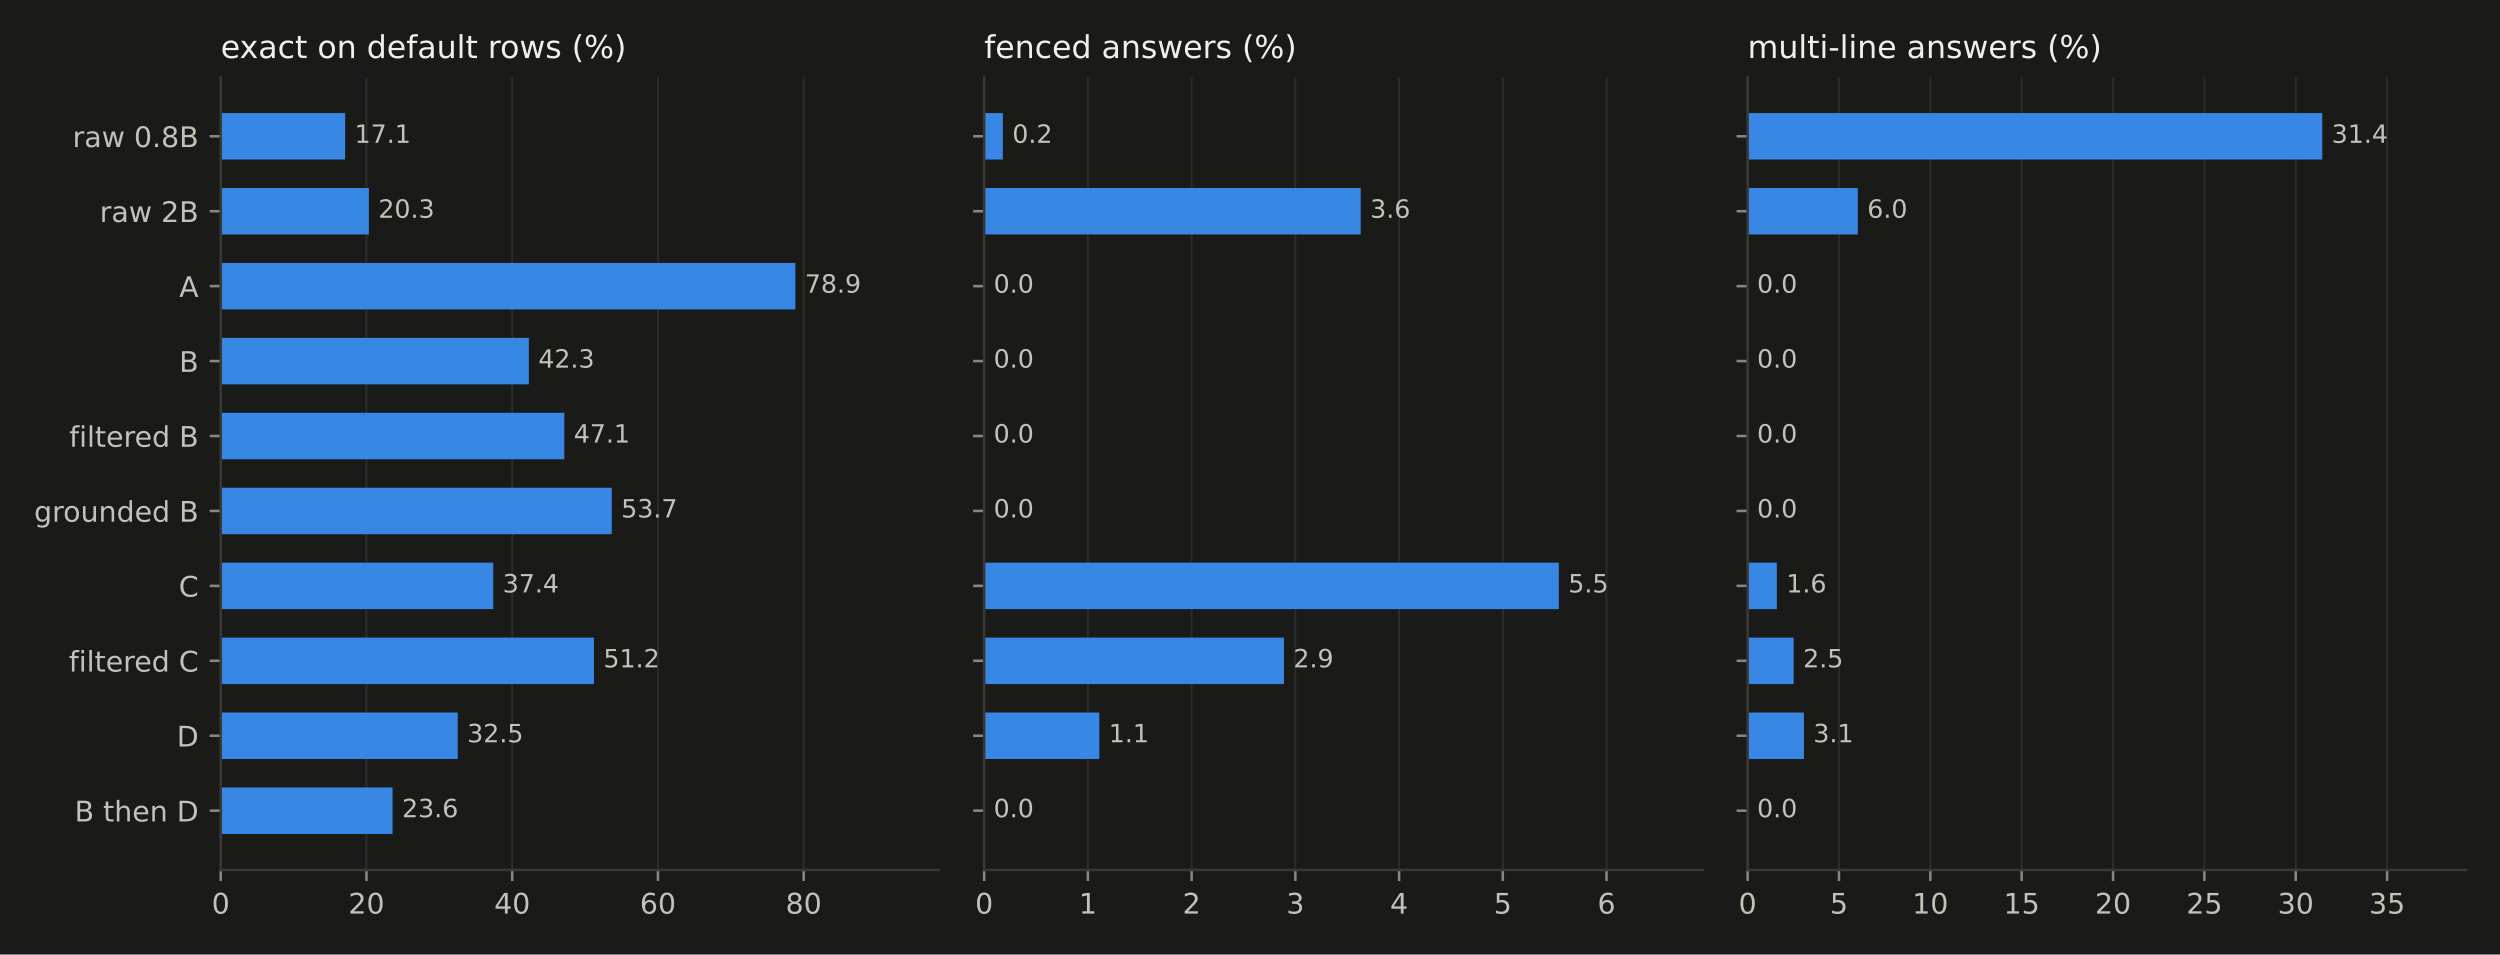
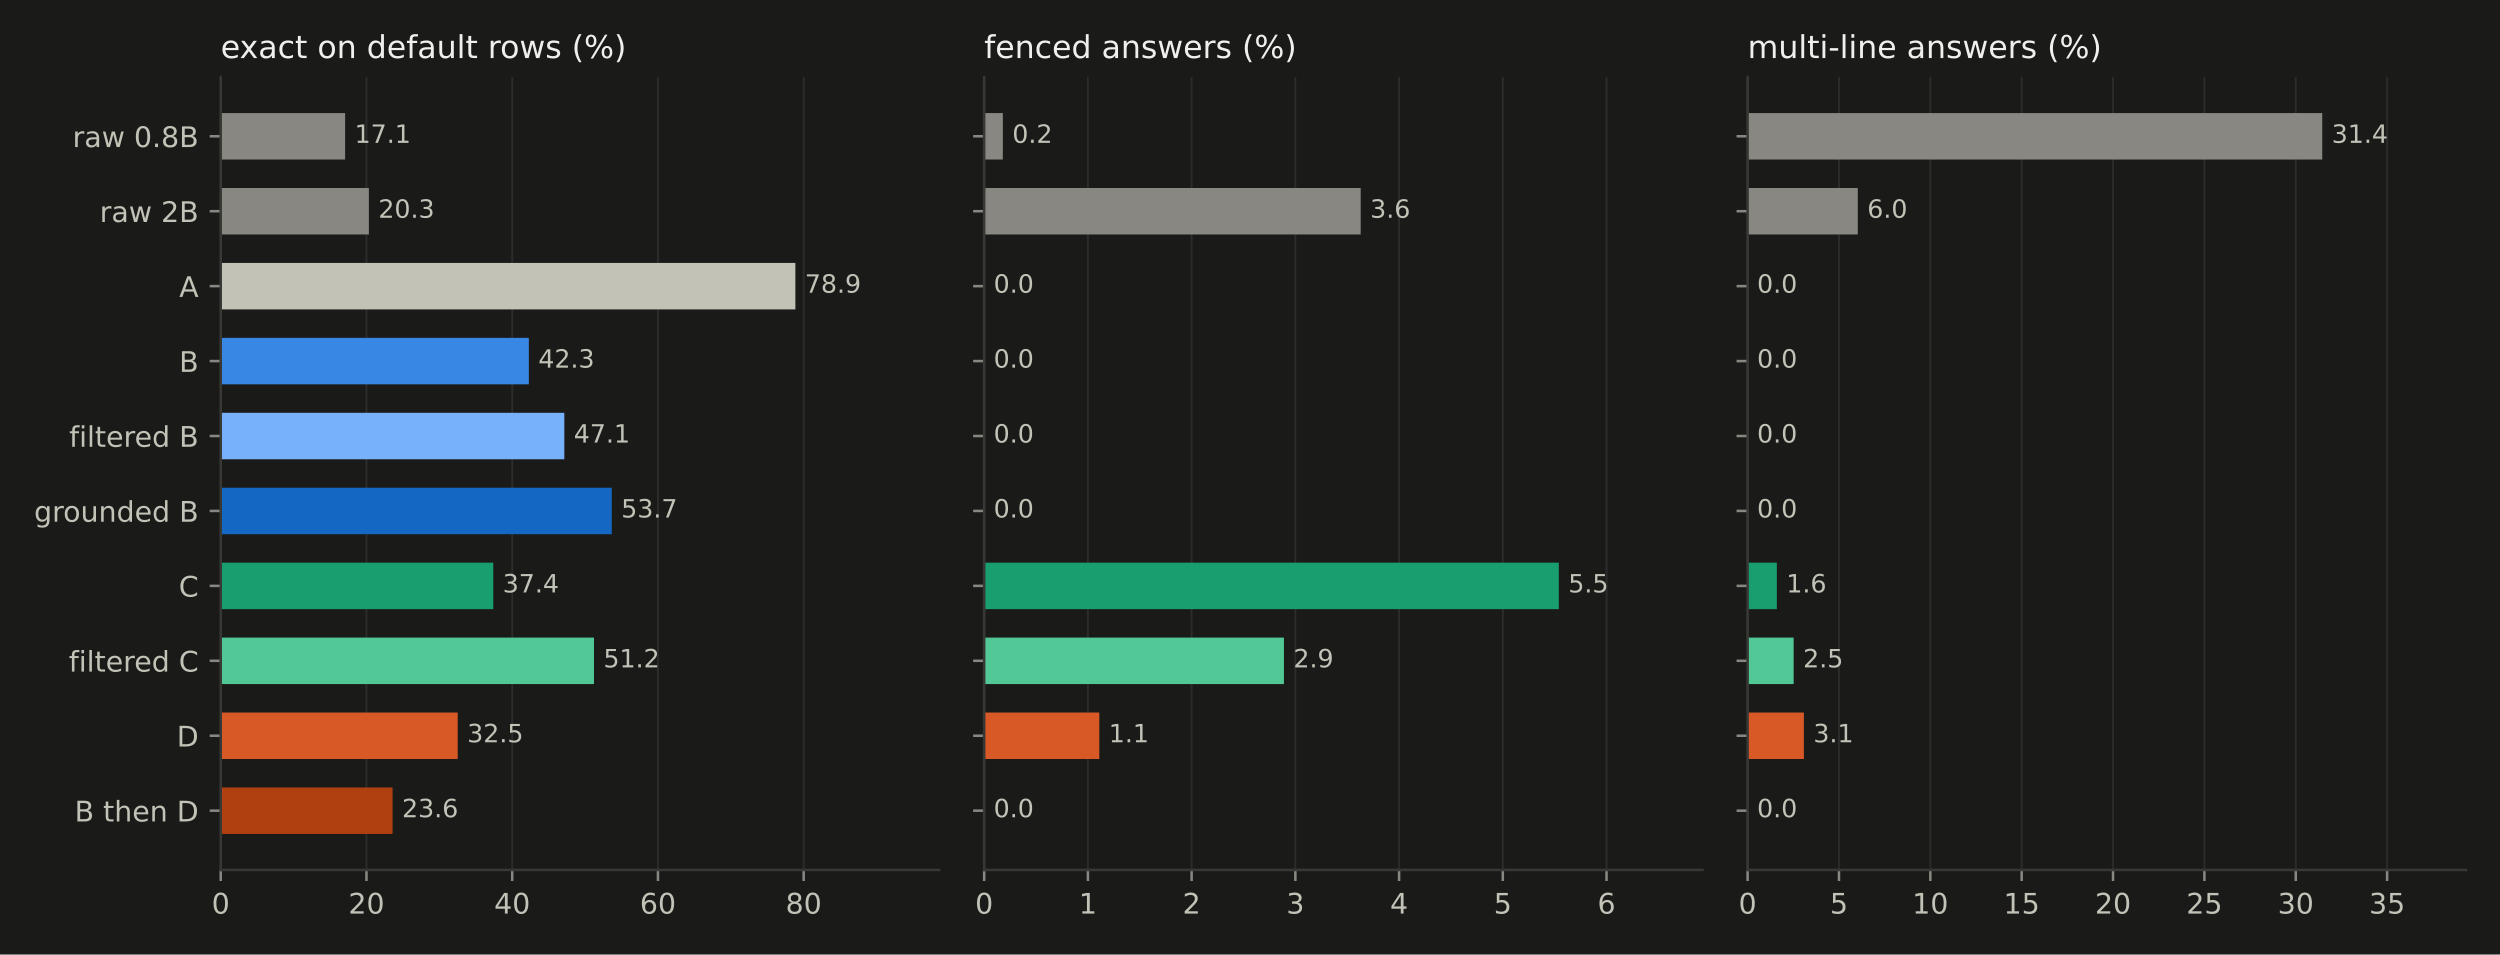
<svg xmlns="http://www.w3.org/2000/svg" xmlns:xlink="http://www.w3.org/1999/xlink" width="792pt" height="302.4pt" viewBox="0 0 792 302.4" version="1.1">
  <defs>
    <style type="text/css">*{stroke-linejoin: round; stroke-linecap: butt}</style>
  </defs>
  <g id="figure_1">
    <g id="patch_1">
      <path d="M 0 302.4 L 792 302.4 L 792 0 L 0 0 z " style="fill: #1a1a19" />
    </g>
    <g id="axes_1">
      <g id="patch_2">
        <path d="M 69.93 275.6 L 297.486 275.6 L 297.486 24.398 L 69.93 24.398 z " style="fill: #1a1a19" />
      </g>
      <g id="matplotlib.axis_1">
        <g id="xtick_1">
          <g id="line2d_1">
            <path d="M 69.93 275.6 L 69.93 24.398 " clip-path="url(#p79f45c9419)" style="fill: none; stroke: #2c2c2a; stroke-width: 0.6; stroke-linecap: square" />
          </g>
          <g id="line2d_2">
            <defs>
              <path id="mb6f0e437f2" d="M 0 0 L 0 3.5 " style="stroke: #898781; stroke-width: 0.8" />
            </defs>
            <g>
              <use xlink:href="#mb6f0e437f2" x="69.93" y="275.6" style="fill: #898781; stroke: #898781; stroke-width: 0.8" />
            </g>
          </g>
          <g id="text_1">
            <text style="font-size: 9px; font-family: 'DejaVu Sans', 'Bitstream Vera Sans', 'Computer Modern Sans Serif', 'Lucida Grande', 'Verdana', 'Geneva', 'Lucid', 'Arial', 'Helvetica', 'Avant Garde', sans-serif; text-anchor: middle; fill: #c3c2b7" x="69.93" y="289.438" transform="rotate(-0 69.92969 289.4379)">0</text>
          </g>
        </g>
        <g id="xtick_2">
          <g id="line2d_3">
            <path d="M 116.099 275.6 L 116.099 24.398 " clip-path="url(#p79f45c9419)" style="fill: none; stroke: #2c2c2a; stroke-width: 0.6; stroke-linecap: square" />
          </g>
          <g id="line2d_4">
            <g>
              <use xlink:href="#mb6f0e437f2" x="116.099" y="275.6" style="fill: #898781; stroke: #898781; stroke-width: 0.8" />
            </g>
          </g>
          <g id="text_2">
            <text style="font-size: 9px; font-family: 'DejaVu Sans', 'Bitstream Vera Sans', 'Computer Modern Sans Serif', 'Lucida Grande', 'Verdana', 'Geneva', 'Lucid', 'Arial', 'Helvetica', 'Avant Garde', sans-serif; text-anchor: middle; fill: #c3c2b7" x="116.099" y="289.438" transform="rotate(-0 116.099 289.4379)">20</text>
          </g>
        </g>
        <g id="xtick_3">
          <g id="line2d_5">
            <path d="M 162.268 275.6 L 162.268 24.398 " clip-path="url(#p79f45c9419)" style="fill: none; stroke: #2c2c2a; stroke-width: 0.6; stroke-linecap: square" />
          </g>
          <g id="line2d_6">
            <g>
              <use xlink:href="#mb6f0e437f2" x="162.268" y="275.6" style="fill: #898781; stroke: #898781; stroke-width: 0.8" />
            </g>
          </g>
          <g id="text_3">
            <text style="font-size: 9px; font-family: 'DejaVu Sans', 'Bitstream Vera Sans', 'Computer Modern Sans Serif', 'Lucida Grande', 'Verdana', 'Geneva', 'Lucid', 'Arial', 'Helvetica', 'Avant Garde', sans-serif; text-anchor: middle; fill: #c3c2b7" x="162.268" y="289.438" transform="rotate(-0 162.2682 289.4379)">40</text>
          </g>
        </g>
        <g id="xtick_4">
          <g id="line2d_7">
            <path d="M 208.437 275.6 L 208.437 24.398 " clip-path="url(#p79f45c9419)" style="fill: none; stroke: #2c2c2a; stroke-width: 0.6; stroke-linecap: square" />
          </g>
          <g id="line2d_8">
            <g>
              <use xlink:href="#mb6f0e437f2" x="208.437" y="275.6" style="fill: #898781; stroke: #898781; stroke-width: 0.8" />
            </g>
          </g>
          <g id="text_4">
            <text style="font-size: 9px; font-family: 'DejaVu Sans', 'Bitstream Vera Sans', 'Computer Modern Sans Serif', 'Lucida Grande', 'Verdana', 'Geneva', 'Lucid', 'Arial', 'Helvetica', 'Avant Garde', sans-serif; text-anchor: middle; fill: #c3c2b7" x="208.437" y="289.438" transform="rotate(-0 208.4375 289.4379)">60</text>
          </g>
        </g>
        <g id="xtick_5">
          <g id="line2d_9">
            <path d="M 254.607 275.6 L 254.607 24.398 " clip-path="url(#p79f45c9419)" style="fill: none; stroke: #2c2c2a; stroke-width: 0.6; stroke-linecap: square" />
          </g>
          <g id="line2d_10">
            <g>
              <use xlink:href="#mb6f0e437f2" x="254.607" y="275.6" style="fill: #898781; stroke: #898781; stroke-width: 0.8" />
            </g>
          </g>
          <g id="text_5">
            <text style="font-size: 9px; font-family: 'DejaVu Sans', 'Bitstream Vera Sans', 'Computer Modern Sans Serif', 'Lucida Grande', 'Verdana', 'Geneva', 'Lucid', 'Arial', 'Helvetica', 'Avant Garde', sans-serif; text-anchor: middle; fill: #c3c2b7" x="254.607" y="289.438" transform="rotate(-0 254.6068 289.4379)">80</text>
          </g>
        </g>
      </g>
      <g id="matplotlib.axis_2">
        <g id="ytick_1">
          <g id="line2d_11">
            <defs>
              <path id="m98bd4d038a" d="M 0 0 L -3.5 0 " style="stroke: #898781; stroke-width: 0.8" />
            </defs>
            <g>
              <use xlink:href="#m98bd4d038a" x="69.93" y="43.176" style="fill: #898781; stroke: #898781; stroke-width: 0.8" />
            </g>
          </g>
          <g id="text_6">
            <text style="font-size: 9px; font-family: 'DejaVu Sans', 'Bitstream Vera Sans', 'Computer Modern Sans Serif', 'Lucida Grande', 'Verdana', 'Geneva', 'Lucid', 'Arial', 'Helvetica', 'Avant Garde', sans-serif; text-anchor: end; fill: #c3c2b7" x="62.93" y="46.595" transform="rotate(-0 62.92969 46.59459)">raw 0.8B</text>
          </g>
        </g>
        <g id="ytick_2">
          <g id="line2d_12">
            <g>
              <use xlink:href="#m98bd4d038a" x="69.93" y="66.914" style="fill: #898781; stroke: #898781; stroke-width: 0.8" />
            </g>
          </g>
          <g id="text_7">
            <text style="font-size: 9px; font-family: 'DejaVu Sans', 'Bitstream Vera Sans', 'Computer Modern Sans Serif', 'Lucida Grande', 'Verdana', 'Geneva', 'Lucid', 'Arial', 'Helvetica', 'Avant Garde', sans-serif; text-anchor: end; fill: #c3c2b7" x="62.93" y="70.333" transform="rotate(-0 62.92969 70.33316)">raw 2B</text>
          </g>
        </g>
        <g id="ytick_3">
          <g id="line2d_13">
            <g>
              <use xlink:href="#m98bd4d038a" x="69.93" y="90.653" style="fill: #898781; stroke: #898781; stroke-width: 0.8" />
            </g>
          </g>
          <g id="text_8">
            <text style="font-size: 9px; font-family: 'DejaVu Sans', 'Bitstream Vera Sans', 'Computer Modern Sans Serif', 'Lucida Grande', 'Verdana', 'Geneva', 'Lucid', 'Arial', 'Helvetica', 'Avant Garde', sans-serif; text-anchor: end; fill: #c3c2b7" x="62.93" y="94.072" transform="rotate(-0 62.92969 94.07174)">A</text>
          </g>
        </g>
        <g id="ytick_4">
          <g id="line2d_14">
            <g>
              <use xlink:href="#m98bd4d038a" x="69.93" y="114.391" style="fill: #898781; stroke: #898781; stroke-width: 0.8" />
            </g>
          </g>
          <g id="text_9">
            <text style="font-size: 9px; font-family: 'DejaVu Sans', 'Bitstream Vera Sans', 'Computer Modern Sans Serif', 'Lucida Grande', 'Verdana', 'Geneva', 'Lucid', 'Arial', 'Helvetica', 'Avant Garde', sans-serif; text-anchor: end; fill: #c3c2b7" x="62.93" y="117.81" transform="rotate(-0 62.92969 117.8103)">B</text>
          </g>
        </g>
        <g id="ytick_5">
          <g id="line2d_15">
            <g>
              <use xlink:href="#m98bd4d038a" x="69.93" y="138.13" style="fill: #898781; stroke: #898781; stroke-width: 0.8" />
            </g>
          </g>
          <g id="text_10">
            <text style="font-size: 9px; font-family: 'DejaVu Sans', 'Bitstream Vera Sans', 'Computer Modern Sans Serif', 'Lucida Grande', 'Verdana', 'Geneva', 'Lucid', 'Arial', 'Helvetica', 'Avant Garde', sans-serif; text-anchor: end; fill: #c3c2b7" x="62.93" y="141.549" transform="rotate(-0 62.92969 141.5492)">filtered B</text>
          </g>
        </g>
        <g id="ytick_6">
          <g id="line2d_16">
            <g>
              <use xlink:href="#m98bd4d038a" x="69.93" y="161.869" style="fill: #898781; stroke: #898781; stroke-width: 0.8" />
            </g>
          </g>
          <g id="text_11">
            <text style="font-size: 9px; font-family: 'DejaVu Sans', 'Bitstream Vera Sans', 'Computer Modern Sans Serif', 'Lucida Grande', 'Verdana', 'Geneva', 'Lucid', 'Arial', 'Helvetica', 'Avant Garde', sans-serif; text-anchor: end; fill: #c3c2b7" x="62.93" y="165.288" transform="rotate(-0 62.92969 165.2878)">grounded B</text>
          </g>
        </g>
        <g id="ytick_7">
          <g id="line2d_17">
            <g>
              <use xlink:href="#m98bd4d038a" x="69.93" y="185.607" style="fill: #898781; stroke: #898781; stroke-width: 0.8" />
            </g>
          </g>
          <g id="text_12">
            <text style="font-size: 9px; font-family: 'DejaVu Sans', 'Bitstream Vera Sans', 'Computer Modern Sans Serif', 'Lucida Grande', 'Verdana', 'Geneva', 'Lucid', 'Arial', 'Helvetica', 'Avant Garde', sans-serif; text-anchor: end; fill: #c3c2b7" x="62.93" y="189.026" transform="rotate(-0 62.92969 189.026)">C</text>
          </g>
        </g>
        <g id="ytick_8">
          <g id="line2d_18">
            <g>
              <use xlink:href="#m98bd4d038a" x="69.93" y="209.346" style="fill: #898781; stroke: #898781; stroke-width: 0.8" />
            </g>
          </g>
          <g id="text_13">
            <text style="font-size: 9px; font-family: 'DejaVu Sans', 'Bitstream Vera Sans', 'Computer Modern Sans Serif', 'Lucida Grande', 'Verdana', 'Geneva', 'Lucid', 'Arial', 'Helvetica', 'Avant Garde', sans-serif; text-anchor: end; fill: #c3c2b7" x="62.93" y="212.765" transform="rotate(-0 62.92969 212.7649)">filtered C</text>
          </g>
        </g>
        <g id="ytick_9">
          <g id="line2d_19">
            <g>
              <use xlink:href="#m98bd4d038a" x="69.93" y="233.084" style="fill: #898781; stroke: #898781; stroke-width: 0.8" />
            </g>
          </g>
          <g id="text_14">
            <text style="font-size: 9px; font-family: 'DejaVu Sans', 'Bitstream Vera Sans', 'Computer Modern Sans Serif', 'Lucida Grande', 'Verdana', 'Geneva', 'Lucid', 'Arial', 'Helvetica', 'Avant Garde', sans-serif; text-anchor: end; fill: #c3c2b7" x="62.93" y="236.503" transform="rotate(-0 62.92969 236.5032)">D</text>
          </g>
        </g>
        <g id="ytick_10">
          <g id="line2d_20">
            <g>
              <use xlink:href="#m98bd4d038a" x="69.93" y="256.823" style="fill: #898781; stroke: #898781; stroke-width: 0.8" />
            </g>
          </g>
          <g id="text_15">
            <text style="font-size: 9px; font-family: 'DejaVu Sans', 'Bitstream Vera Sans', 'Computer Modern Sans Serif', 'Lucida Grande', 'Verdana', 'Geneva', 'Lucid', 'Arial', 'Helvetica', 'Avant Garde', sans-serif; text-anchor: end; fill: #c3c2b7" x="62.93" y="260.242" transform="rotate(-0 62.92969 260.2421)">B then D</text>
          </g>
        </g>
      </g>
      <g id="patch_3">
-         <path d="M 69.93 35.817 L 109.335 35.817 L 109.335 50.535 L 69.93 50.535 z " clip-path="url(#p79f45c9419)" style="fill: #3987e5" />
+         <path d="M 69.93 35.817 L 109.335 35.817 L 109.335 50.535 L 69.93 50.535 z " clip-path="url(#p79f45c9419)" style="fill: #898781" />
      </g>
      <g id="patch_4">
-         <path d="M 69.93 59.555 L 116.861 59.555 L 116.861 74.273 L 69.93 74.273 z " clip-path="url(#p79f45c9419)" style="fill: #3987e5" />
+         <path d="M 69.93 59.555 L 116.861 59.555 L 116.861 74.273 L 69.93 74.273 z " clip-path="url(#p79f45c9419)" style="fill: #898781" />
      </g>
      <g id="patch_5">
-         <path d="M 69.93 83.294 L 251.975 83.294 L 251.975 98.012 L 69.93 98.012 z " clip-path="url(#p79f45c9419)" style="fill: #3987e5" />
+         <path d="M 69.93 83.294 L 251.975 83.294 L 251.975 98.012 L 69.93 98.012 z " clip-path="url(#p79f45c9419)" style="fill: #c3c2b7" />
      </g>
      <g id="patch_6">
        <path d="M 69.93 107.032 L 167.532 107.032 L 167.532 121.75 L 69.93 121.75 z " clip-path="url(#p79f45c9419)" style="fill: #3987e5" />
      </g>
      <g id="patch_7">
-         <path d="M 69.93 130.771 L 178.774 130.771 L 178.774 145.489 L 69.93 145.489 z " clip-path="url(#p79f45c9419)" style="fill: #3987e5" />
+         <path d="M 69.93 130.771 L 178.774 130.771 L 178.774 145.489 L 69.93 145.489 z " clip-path="url(#p79f45c9419)" style="fill: #77b1fc" />
      </g>
      <g id="patch_8">
-         <path d="M 69.93 154.51 L 193.802 154.51 L 193.802 169.227 L 69.93 169.227 z " clip-path="url(#p79f45c9419)" style="fill: #3987e5" />
+         <path d="M 69.93 154.51 L 193.802 154.51 L 193.802 169.227 L 69.93 169.227 z " clip-path="url(#p79f45c9419)" style="fill: #1468c3" />
      </g>
      <g id="patch_9">
-         <path d="M 69.93 178.248 L 156.266 178.248 L 156.266 192.966 L 69.93 192.966 z " clip-path="url(#p79f45c9419)" style="fill: #3987e5" />
+         <path d="M 69.93 178.248 L 156.266 178.248 L 156.266 192.966 L 69.93 192.966 z " clip-path="url(#p79f45c9419)" style="fill: #199e70" />
      </g>
      <g id="patch_10">
-         <path d="M 69.93 201.987 L 188.169 201.987 L 188.169 216.705 L 69.93 216.705 z " clip-path="url(#p79f45c9419)" style="fill: #3987e5" />
+         <path d="M 69.93 201.987 L 188.169 201.987 L 188.169 216.705 L 69.93 216.705 z " clip-path="url(#p79f45c9419)" style="fill: #52c897" />
      </g>
      <g id="patch_11">
-         <path d="M 69.93 225.725 L 145.001 225.725 L 145.001 240.443 L 69.93 240.443 z " clip-path="url(#p79f45c9419)" style="fill: #3987e5" />
+         <path d="M 69.93 225.725 L 145.001 225.725 L 145.001 240.443 L 69.93 240.443 z " clip-path="url(#p79f45c9419)" style="fill: #d95926" />
      </g>
      <g id="patch_12">
-         <path d="M 69.93 249.464 L 124.363 249.464 L 124.363 264.182 L 69.93 264.182 z " clip-path="url(#p79f45c9419)" style="fill: #3987e5" />
+         <path d="M 69.93 249.464 L 124.363 249.464 L 124.363 264.182 L 69.93 264.182 z " clip-path="url(#p79f45c9419)" style="fill: #b0400f" />
      </g>
      <g id="patch_13">
        <path d="M 69.93 275.6 L 69.93 24.398 " style="fill: none; stroke: #383835; stroke-width: 0.8; stroke-linejoin: miter; stroke-linecap: square" />
      </g>
      <g id="patch_14">
        <path d="M 69.93 275.6 L 297.486 275.6 " style="fill: none; stroke: #383835; stroke-width: 0.8; stroke-linejoin: miter; stroke-linecap: square" />
      </g>
      <g id="text_16">
        <text style="font-size: 8px; font-family: 'DejaVu Sans', 'Bitstream Vera Sans', 'Computer Modern Sans Serif', 'Lucida Grande', 'Verdana', 'Geneva', 'Lucid', 'Arial', 'Helvetica', 'Avant Garde', sans-serif; text-anchor: start; fill: #c3c2b7" x="112.335" y="45.254" transform="rotate(-0 112.3352 45.25377)">17.1</text>
      </g>
      <g id="text_17">
        <text style="font-size: 8px; font-family: 'DejaVu Sans', 'Bitstream Vera Sans', 'Computer Modern Sans Serif', 'Lucida Grande', 'Verdana', 'Geneva', 'Lucid', 'Arial', 'Helvetica', 'Avant Garde', sans-serif; text-anchor: start; fill: #c3c2b7" x="119.861" y="68.992" transform="rotate(-0 119.8607 68.99234)">20.3</text>
      </g>
      <g id="text_18">
        <text style="font-size: 8px; font-family: 'DejaVu Sans', 'Bitstream Vera Sans', 'Computer Modern Sans Serif', 'Lucida Grande', 'Verdana', 'Geneva', 'Lucid', 'Arial', 'Helvetica', 'Avant Garde', sans-serif; text-anchor: start; fill: #c3c2b7" x="254.975" y="92.731" transform="rotate(-0 254.9751 92.73091)">78.9</text>
      </g>
      <g id="text_19">
        <text style="font-size: 8px; font-family: 'DejaVu Sans', 'Bitstream Vera Sans', 'Computer Modern Sans Serif', 'Lucida Grande', 'Verdana', 'Geneva', 'Lucid', 'Arial', 'Helvetica', 'Avant Garde', sans-serif; text-anchor: start; fill: #c3c2b7" x="170.532" y="116.469" transform="rotate(-0 170.5315 116.4695)">42.3</text>
      </g>
      <g id="text_20">
        <text style="font-size: 8px; font-family: 'DejaVu Sans', 'Bitstream Vera Sans', 'Computer Modern Sans Serif', 'Lucida Grande', 'Verdana', 'Geneva', 'Lucid', 'Arial', 'Helvetica', 'Avant Garde', sans-serif; text-anchor: start; fill: #c3c2b7" x="181.774" y="140.208" transform="rotate(-0 181.7737 140.2081)">47.1</text>
      </g>
      <g id="text_21">
        <text style="font-size: 8px; font-family: 'DejaVu Sans', 'Bitstream Vera Sans', 'Computer Modern Sans Serif', 'Lucida Grande', 'Verdana', 'Geneva', 'Lucid', 'Arial', 'Helvetica', 'Avant Garde', sans-serif; text-anchor: start; fill: #c3c2b7" x="196.802" y="163.947" transform="rotate(-0 196.8018 163.9466)">53.7</text>
      </g>
      <g id="text_22">
        <text style="font-size: 8px; font-family: 'DejaVu Sans', 'Bitstream Vera Sans', 'Computer Modern Sans Serif', 'Lucida Grande', 'Verdana', 'Geneva', 'Lucid', 'Arial', 'Helvetica', 'Avant Garde', sans-serif; text-anchor: start; fill: #c3c2b7" x="159.266" y="187.685" transform="rotate(-0 159.2662 187.6852)">37.4</text>
      </g>
      <g id="text_23">
        <text style="font-size: 8px; font-family: 'DejaVu Sans', 'Bitstream Vera Sans', 'Computer Modern Sans Serif', 'Lucida Grande', 'Verdana', 'Geneva', 'Lucid', 'Arial', 'Helvetica', 'Avant Garde', sans-serif; text-anchor: start; fill: #c3c2b7" x="191.169" y="211.424" transform="rotate(-0 191.1692 211.4238)">51.2</text>
      </g>
      <g id="text_24">
        <text style="font-size: 8px; font-family: 'DejaVu Sans', 'Bitstream Vera Sans', 'Computer Modern Sans Serif', 'Lucida Grande', 'Verdana', 'Geneva', 'Lucid', 'Arial', 'Helvetica', 'Avant Garde', sans-serif; text-anchor: start; fill: #c3c2b7" x="148.001" y="235.162" transform="rotate(-0 148.0009 235.1623)">32.5</text>
      </g>
      <g id="text_25">
        <text style="font-size: 8px; font-family: 'DejaVu Sans', 'Bitstream Vera Sans', 'Computer Modern Sans Serif', 'Lucida Grande', 'Verdana', 'Geneva', 'Lucid', 'Arial', 'Helvetica', 'Avant Garde', sans-serif; text-anchor: start; fill: #c3c2b7" x="127.363" y="258.901" transform="rotate(-0 127.3633 258.9009)">23.6</text>
      </g>
      <g id="text_26">
        <text style="font-size: 10px; font-family: 'DejaVu Sans', 'Bitstream Vera Sans', 'Computer Modern Sans Serif', 'Lucida Grande', 'Verdana', 'Geneva', 'Lucid', 'Arial', 'Helvetica', 'Avant Garde', sans-serif; text-anchor: start; fill: #f0efec" x="69.93" y="18.398" transform="rotate(-0 69.92969 18.39844)">exact on default rows (%)</text>
      </g>
    </g>
    <g id="axes_2">
      <g id="patch_15">
        <path d="M 311.786 275.6 L 539.343 275.6 L 539.343 24.398 L 311.786 24.398 z " style="fill: #1a1a19" />
      </g>
      <g id="matplotlib.axis_3">
        <g id="xtick_6">
          <g id="line2d_21">
            <path d="M 311.786 275.6 L 311.786 24.398 " clip-path="url(#p18b43cdfb5)" style="fill: none; stroke: #2c2c2a; stroke-width: 0.6; stroke-linecap: square" />
          </g>
          <g id="line2d_22">
            <g>
              <use xlink:href="#mb6f0e437f2" x="311.786" y="275.6" style="fill: #898781; stroke: #898781; stroke-width: 0.8" />
            </g>
          </g>
          <g id="text_27">
            <text style="font-size: 9px; font-family: 'DejaVu Sans', 'Bitstream Vera Sans', 'Computer Modern Sans Serif', 'Lucida Grande', 'Verdana', 'Geneva', 'Lucid', 'Arial', 'Helvetica', 'Avant Garde', sans-serif; text-anchor: middle; fill: #c3c2b7" x="311.786" y="289.438" transform="rotate(-0 311.7865 289.4379)">0</text>
          </g>
        </g>
        <g id="xtick_7">
          <g id="line2d_23">
            <path d="M 344.647 275.6 L 344.647 24.398 " clip-path="url(#p18b43cdfb5)" style="fill: none; stroke: #2c2c2a; stroke-width: 0.6; stroke-linecap: square" />
          </g>
          <g id="line2d_24">
            <g>
              <use xlink:href="#mb6f0e437f2" x="344.647" y="275.6" style="fill: #898781; stroke: #898781; stroke-width: 0.8" />
            </g>
          </g>
          <g id="text_28">
            <text style="font-size: 9px; font-family: 'DejaVu Sans', 'Bitstream Vera Sans', 'Computer Modern Sans Serif', 'Lucida Grande', 'Verdana', 'Geneva', 'Lucid', 'Arial', 'Helvetica', 'Avant Garde', sans-serif; text-anchor: middle; fill: #c3c2b7" x="344.647" y="289.438" transform="rotate(-0 344.6466 289.4379)">1</text>
          </g>
        </g>
        <g id="xtick_8">
          <g id="line2d_25">
            <path d="M 377.507 275.6 L 377.507 24.398 " clip-path="url(#p18b43cdfb5)" style="fill: none; stroke: #2c2c2a; stroke-width: 0.6; stroke-linecap: square" />
          </g>
          <g id="line2d_26">
            <g>
              <use xlink:href="#mb6f0e437f2" x="377.507" y="275.6" style="fill: #898781; stroke: #898781; stroke-width: 0.8" />
            </g>
          </g>
          <g id="text_29">
            <text style="font-size: 9px; font-family: 'DejaVu Sans', 'Bitstream Vera Sans', 'Computer Modern Sans Serif', 'Lucida Grande', 'Verdana', 'Geneva', 'Lucid', 'Arial', 'Helvetica', 'Avant Garde', sans-serif; text-anchor: middle; fill: #c3c2b7" x="377.507" y="289.438" transform="rotate(-0 377.5068 289.4379)">2</text>
          </g>
        </g>
        <g id="xtick_9">
          <g id="line2d_27">
            <path d="M 410.367 275.6 L 410.367 24.398 " clip-path="url(#p18b43cdfb5)" style="fill: none; stroke: #2c2c2a; stroke-width: 0.6; stroke-linecap: square" />
          </g>
          <g id="line2d_28">
            <g>
              <use xlink:href="#mb6f0e437f2" x="410.367" y="275.6" style="fill: #898781; stroke: #898781; stroke-width: 0.8" />
            </g>
          </g>
          <g id="text_30">
            <text style="font-size: 9px; font-family: 'DejaVu Sans', 'Bitstream Vera Sans', 'Computer Modern Sans Serif', 'Lucida Grande', 'Verdana', 'Geneva', 'Lucid', 'Arial', 'Helvetica', 'Avant Garde', sans-serif; text-anchor: middle; fill: #c3c2b7" x="410.367" y="289.438" transform="rotate(-0 410.367 289.4379)">3</text>
          </g>
        </g>
        <g id="xtick_10">
          <g id="line2d_29">
            <path d="M 443.227 275.6 L 443.227 24.398 " clip-path="url(#p18b43cdfb5)" style="fill: none; stroke: #2c2c2a; stroke-width: 0.6; stroke-linecap: square" />
          </g>
          <g id="line2d_30">
            <g>
              <use xlink:href="#mb6f0e437f2" x="443.227" y="275.6" style="fill: #898781; stroke: #898781; stroke-width: 0.8" />
            </g>
          </g>
          <g id="text_31">
            <text style="font-size: 9px; font-family: 'DejaVu Sans', 'Bitstream Vera Sans', 'Computer Modern Sans Serif', 'Lucida Grande', 'Verdana', 'Geneva', 'Lucid', 'Arial', 'Helvetica', 'Avant Garde', sans-serif; text-anchor: middle; fill: #c3c2b7" x="443.227" y="289.438" transform="rotate(-0 443.2272 289.4379)">4</text>
          </g>
        </g>
        <g id="xtick_11">
          <g id="line2d_31">
            <path d="M 476.087 275.6 L 476.087 24.398 " clip-path="url(#p18b43cdfb5)" style="fill: none; stroke: #2c2c2a; stroke-width: 0.6; stroke-linecap: square" />
          </g>
          <g id="line2d_32">
            <g>
              <use xlink:href="#mb6f0e437f2" x="476.087" y="275.6" style="fill: #898781; stroke: #898781; stroke-width: 0.8" />
            </g>
          </g>
          <g id="text_32">
            <text style="font-size: 9px; font-family: 'DejaVu Sans', 'Bitstream Vera Sans', 'Computer Modern Sans Serif', 'Lucida Grande', 'Verdana', 'Geneva', 'Lucid', 'Arial', 'Helvetica', 'Avant Garde', sans-serif; text-anchor: middle; fill: #c3c2b7" x="476.087" y="289.438" transform="rotate(-0 476.0874 289.4379)">5</text>
          </g>
        </g>
        <g id="xtick_12">
          <g id="line2d_33">
            <path d="M 508.948 275.6 L 508.948 24.398 " clip-path="url(#p18b43cdfb5)" style="fill: none; stroke: #2c2c2a; stroke-width: 0.6; stroke-linecap: square" />
          </g>
          <g id="line2d_34">
            <g>
              <use xlink:href="#mb6f0e437f2" x="508.948" y="275.6" style="fill: #898781; stroke: #898781; stroke-width: 0.8" />
            </g>
          </g>
          <g id="text_33">
            <text style="font-size: 9px; font-family: 'DejaVu Sans', 'Bitstream Vera Sans', 'Computer Modern Sans Serif', 'Lucida Grande', 'Verdana', 'Geneva', 'Lucid', 'Arial', 'Helvetica', 'Avant Garde', sans-serif; text-anchor: middle; fill: #c3c2b7" x="508.948" y="289.438" transform="rotate(-0 508.9476 289.4379)">6</text>
          </g>
        </g>
      </g>
      <g id="matplotlib.axis_4">
        <g id="ytick_11">
          <g id="line2d_35">
            <g>
              <use xlink:href="#m98bd4d038a" x="311.786" y="43.176" style="fill: #898781; stroke: #898781; stroke-width: 0.8" />
            </g>
          </g>
        </g>
        <g id="ytick_12">
          <g id="line2d_36">
            <g>
              <use xlink:href="#m98bd4d038a" x="311.786" y="66.914" style="fill: #898781; stroke: #898781; stroke-width: 0.8" />
            </g>
          </g>
        </g>
        <g id="ytick_13">
          <g id="line2d_37">
            <g>
              <use xlink:href="#m98bd4d038a" x="311.786" y="90.653" style="fill: #898781; stroke: #898781; stroke-width: 0.8" />
            </g>
          </g>
        </g>
        <g id="ytick_14">
          <g id="line2d_38">
            <g>
              <use xlink:href="#m98bd4d038a" x="311.786" y="114.391" style="fill: #898781; stroke: #898781; stroke-width: 0.8" />
            </g>
          </g>
        </g>
        <g id="ytick_15">
          <g id="line2d_39">
            <g>
              <use xlink:href="#m98bd4d038a" x="311.786" y="138.13" style="fill: #898781; stroke: #898781; stroke-width: 0.8" />
            </g>
          </g>
        </g>
        <g id="ytick_16">
          <g id="line2d_40">
            <g>
              <use xlink:href="#m98bd4d038a" x="311.786" y="161.869" style="fill: #898781; stroke: #898781; stroke-width: 0.8" />
            </g>
          </g>
        </g>
        <g id="ytick_17">
          <g id="line2d_41">
            <g>
              <use xlink:href="#m98bd4d038a" x="311.786" y="185.607" style="fill: #898781; stroke: #898781; stroke-width: 0.8" />
            </g>
          </g>
        </g>
        <g id="ytick_18">
          <g id="line2d_42">
            <g>
              <use xlink:href="#m98bd4d038a" x="311.786" y="209.346" style="fill: #898781; stroke: #898781; stroke-width: 0.8" />
            </g>
          </g>
        </g>
        <g id="ytick_19">
          <g id="line2d_43">
            <g>
              <use xlink:href="#m98bd4d038a" x="311.786" y="233.084" style="fill: #898781; stroke: #898781; stroke-width: 0.8" />
            </g>
          </g>
        </g>
        <g id="ytick_20">
          <g id="line2d_44">
            <g>
              <use xlink:href="#m98bd4d038a" x="311.786" y="256.823" style="fill: #898781; stroke: #898781; stroke-width: 0.8" />
            </g>
          </g>
        </g>
      </g>
      <g id="patch_16">
-         <path d="M 311.786 35.817 L 317.701 35.817 L 317.701 50.535 L 311.786 50.535 z " clip-path="url(#p18b43cdfb5)" style="fill: #3987e5" />
+         <path d="M 311.786 35.817 L 317.701 35.817 L 317.701 50.535 L 311.786 50.535 z " clip-path="url(#p18b43cdfb5)" style="fill: #898781" />
      </g>
      <g id="patch_17">
-         <path d="M 311.786 59.555 L 431.069 59.555 L 431.069 74.273 L 311.786 74.273 z " clip-path="url(#p18b43cdfb5)" style="fill: #3987e5" />
+         <path d="M 311.786 59.555 L 431.069 59.555 L 431.069 74.273 L 311.786 74.273 z " clip-path="url(#p18b43cdfb5)" style="fill: #898781" />
      </g>
      <g id="patch_18">
-         <path d="M 311.786 83.294 L 311.786 83.294 L 311.786 98.012 L 311.786 98.012 z " clip-path="url(#p18b43cdfb5)" style="fill: #3987e5" />
+         <path d="M 311.786 83.294 L 311.786 83.294 L 311.786 98.012 L 311.786 98.012 z " clip-path="url(#p18b43cdfb5)" style="fill: #c3c2b7" />
      </g>
      <g id="patch_19">
        <path d="M 311.786 107.032 L 311.786 107.032 L 311.786 121.75 L 311.786 121.75 z " clip-path="url(#p18b43cdfb5)" style="fill: #3987e5" />
      </g>
      <g id="patch_20">
-         <path d="M 311.786 130.771 L 311.786 130.771 L 311.786 145.489 L 311.786 145.489 z " clip-path="url(#p18b43cdfb5)" style="fill: #3987e5" />
+         <path d="M 311.786 130.771 L 311.786 130.771 L 311.786 145.489 L 311.786 145.489 z " clip-path="url(#p18b43cdfb5)" style="fill: #77b1fc" />
      </g>
      <g id="patch_21">
-         <path d="M 311.786 154.51 L 311.786 154.51 L 311.786 169.227 L 311.786 169.227 z " clip-path="url(#p18b43cdfb5)" style="fill: #3987e5" />
+         <path d="M 311.786 154.51 L 311.786 154.51 L 311.786 169.227 L 311.786 169.227 z " clip-path="url(#p18b43cdfb5)" style="fill: #1468c3" />
      </g>
      <g id="patch_22">
-         <path d="M 311.786 178.248 L 493.832 178.248 L 493.832 192.966 L 311.786 192.966 z " clip-path="url(#p18b43cdfb5)" style="fill: #3987e5" />
+         <path d="M 311.786 178.248 L 493.832 178.248 L 493.832 192.966 L 311.786 192.966 z " clip-path="url(#p18b43cdfb5)" style="fill: #199e70" />
      </g>
      <g id="patch_23">
-         <path d="M 311.786 201.987 L 406.752 201.987 L 406.752 216.705 L 311.786 216.705 z " clip-path="url(#p18b43cdfb5)" style="fill: #3987e5" />
+         <path d="M 311.786 201.987 L 406.752 201.987 L 406.752 216.705 L 311.786 216.705 z " clip-path="url(#p18b43cdfb5)" style="fill: #52c897" />
      </g>
      <g id="patch_24">
-         <path d="M 311.786 225.725 L 348.261 225.725 L 348.261 240.443 L 311.786 240.443 z " clip-path="url(#p18b43cdfb5)" style="fill: #3987e5" />
+         <path d="M 311.786 225.725 L 348.261 225.725 L 348.261 240.443 L 311.786 240.443 z " clip-path="url(#p18b43cdfb5)" style="fill: #d95926" />
      </g>
      <g id="patch_25">
-         <path d="M 311.786 249.464 L 311.786 249.464 L 311.786 264.182 L 311.786 264.182 z " clip-path="url(#p18b43cdfb5)" style="fill: #3987e5" />
+         <path d="M 311.786 249.464 L 311.786 249.464 L 311.786 264.182 L 311.786 264.182 z " clip-path="url(#p18b43cdfb5)" style="fill: #b0400f" />
      </g>
      <g id="patch_26">
        <path d="M 311.786 275.6 L 311.786 24.398 " style="fill: none; stroke: #383835; stroke-width: 0.8; stroke-linejoin: miter; stroke-linecap: square" />
      </g>
      <g id="patch_27">
        <path d="M 311.786 275.6 L 539.343 275.6 " style="fill: none; stroke: #383835; stroke-width: 0.8; stroke-linejoin: miter; stroke-linecap: square" />
      </g>
      <g id="text_34">
        <text style="font-size: 8px; font-family: 'DejaVu Sans', 'Bitstream Vera Sans', 'Computer Modern Sans Serif', 'Lucida Grande', 'Verdana', 'Geneva', 'Lucid', 'Arial', 'Helvetica', 'Avant Garde', sans-serif; text-anchor: start; fill: #c3c2b7" x="320.701" y="45.254" transform="rotate(-0 320.7013 45.25377)">0.2</text>
      </g>
      <g id="text_35">
        <text style="font-size: 8px; font-family: 'DejaVu Sans', 'Bitstream Vera Sans', 'Computer Modern Sans Serif', 'Lucida Grande', 'Verdana', 'Geneva', 'Lucid', 'Arial', 'Helvetica', 'Avant Garde', sans-serif; text-anchor: start; fill: #c3c2b7" x="434.069" y="68.992" transform="rotate(-0 434.0689 68.99234)">3.6</text>
      </g>
      <g id="text_36">
        <text style="font-size: 8px; font-family: 'DejaVu Sans', 'Bitstream Vera Sans', 'Computer Modern Sans Serif', 'Lucida Grande', 'Verdana', 'Geneva', 'Lucid', 'Arial', 'Helvetica', 'Avant Garde', sans-serif; text-anchor: start; fill: #c3c2b7" x="314.786" y="92.731" transform="rotate(-0 314.7865 92.73091)">0.0</text>
      </g>
      <g id="text_37">
        <text style="font-size: 8px; font-family: 'DejaVu Sans', 'Bitstream Vera Sans', 'Computer Modern Sans Serif', 'Lucida Grande', 'Verdana', 'Geneva', 'Lucid', 'Arial', 'Helvetica', 'Avant Garde', sans-serif; text-anchor: start; fill: #c3c2b7" x="314.786" y="116.469" transform="rotate(-0 314.7865 116.4695)">0.0</text>
      </g>
      <g id="text_38">
        <text style="font-size: 8px; font-family: 'DejaVu Sans', 'Bitstream Vera Sans', 'Computer Modern Sans Serif', 'Lucida Grande', 'Verdana', 'Geneva', 'Lucid', 'Arial', 'Helvetica', 'Avant Garde', sans-serif; text-anchor: start; fill: #c3c2b7" x="314.786" y="140.208" transform="rotate(-0 314.7865 140.2081)">0.0</text>
      </g>
      <g id="text_39">
        <text style="font-size: 8px; font-family: 'DejaVu Sans', 'Bitstream Vera Sans', 'Computer Modern Sans Serif', 'Lucida Grande', 'Verdana', 'Geneva', 'Lucid', 'Arial', 'Helvetica', 'Avant Garde', sans-serif; text-anchor: start; fill: #c3c2b7" x="314.786" y="163.947" transform="rotate(-0 314.7865 163.9466)">0.0</text>
      </g>
      <g id="text_40">
        <text style="font-size: 8px; font-family: 'DejaVu Sans', 'Bitstream Vera Sans', 'Computer Modern Sans Serif', 'Lucida Grande', 'Verdana', 'Geneva', 'Lucid', 'Arial', 'Helvetica', 'Avant Garde', sans-serif; text-anchor: start; fill: #c3c2b7" x="496.832" y="187.685" transform="rotate(-0 496.8319 187.6852)">5.5</text>
      </g>
      <g id="text_41">
        <text style="font-size: 8px; font-family: 'DejaVu Sans', 'Bitstream Vera Sans', 'Computer Modern Sans Serif', 'Lucida Grande', 'Verdana', 'Geneva', 'Lucid', 'Arial', 'Helvetica', 'Avant Garde', sans-serif; text-anchor: start; fill: #c3c2b7" x="409.752" y="211.424" transform="rotate(-0 409.7524 211.4238)">2.9</text>
      </g>
      <g id="text_42">
        <text style="font-size: 8px; font-family: 'DejaVu Sans', 'Bitstream Vera Sans', 'Computer Modern Sans Serif', 'Lucida Grande', 'Verdana', 'Geneva', 'Lucid', 'Arial', 'Helvetica', 'Avant Garde', sans-serif; text-anchor: start; fill: #c3c2b7" x="351.261" y="235.162" transform="rotate(-0 351.2613 235.1623)">1.1</text>
      </g>
      <g id="text_43">
        <text style="font-size: 8px; font-family: 'DejaVu Sans', 'Bitstream Vera Sans', 'Computer Modern Sans Serif', 'Lucida Grande', 'Verdana', 'Geneva', 'Lucid', 'Arial', 'Helvetica', 'Avant Garde', sans-serif; text-anchor: start; fill: #c3c2b7" x="314.786" y="258.901" transform="rotate(-0 314.7865 258.9009)">0.0</text>
      </g>
      <g id="text_44">
        <text style="font-size: 10px; font-family: 'DejaVu Sans', 'Bitstream Vera Sans', 'Computer Modern Sans Serif', 'Lucida Grande', 'Verdana', 'Geneva', 'Lucid', 'Arial', 'Helvetica', 'Avant Garde', sans-serif; text-anchor: start; fill: #f0efec" x="311.786" y="18.398" transform="rotate(-0 311.7865 18.39844)">fenced answers (%)</text>
      </g>
    </g>
    <g id="axes_3">
      <g id="patch_28">
        <path d="M 553.643 275.6 L 781.2 275.6 L 781.2 24.398 L 553.643 24.398 z " style="fill: #1a1a19" />
      </g>
      <g id="matplotlib.axis_5">
        <g id="xtick_13">
          <g id="line2d_45">
            <path d="M 553.643 275.6 L 553.643 24.398 " clip-path="url(#pa86b670c87)" style="fill: none; stroke: #2c2c2a; stroke-width: 0.6; stroke-linecap: square" />
          </g>
          <g id="line2d_46">
            <g>
              <use xlink:href="#mb6f0e437f2" x="553.643" y="275.6" style="fill: #898781; stroke: #898781; stroke-width: 0.8" />
            </g>
          </g>
          <g id="text_45">
            <text style="font-size: 9px; font-family: 'DejaVu Sans', 'Bitstream Vera Sans', 'Computer Modern Sans Serif', 'Lucida Grande', 'Verdana', 'Geneva', 'Lucid', 'Arial', 'Helvetica', 'Avant Garde', sans-serif; text-anchor: middle; fill: #c3c2b7" x="553.643" y="289.438" transform="rotate(-0 553.6432 289.4379)">0</text>
          </g>
        </g>
        <g id="xtick_14">
          <g id="line2d_47">
            <path d="M 582.585 275.6 L 582.585 24.398 " clip-path="url(#pa86b670c87)" style="fill: none; stroke: #2c2c2a; stroke-width: 0.6; stroke-linecap: square" />
          </g>
          <g id="line2d_48">
            <g>
              <use xlink:href="#mb6f0e437f2" x="582.585" y="275.6" style="fill: #898781; stroke: #898781; stroke-width: 0.8" />
            </g>
          </g>
          <g id="text_46">
            <text style="font-size: 9px; font-family: 'DejaVu Sans', 'Bitstream Vera Sans', 'Computer Modern Sans Serif', 'Lucida Grande', 'Verdana', 'Geneva', 'Lucid', 'Arial', 'Helvetica', 'Avant Garde', sans-serif; text-anchor: middle; fill: #c3c2b7" x="582.585" y="289.438" transform="rotate(-0 582.5853 289.4379)">5</text>
          </g>
        </g>
        <g id="xtick_15">
          <g id="line2d_49">
            <path d="M 611.527 275.6 L 611.527 24.398 " clip-path="url(#pa86b670c87)" style="fill: none; stroke: #2c2c2a; stroke-width: 0.6; stroke-linecap: square" />
          </g>
          <g id="line2d_50">
            <g>
              <use xlink:href="#mb6f0e437f2" x="611.527" y="275.6" style="fill: #898781; stroke: #898781; stroke-width: 0.8" />
            </g>
          </g>
          <g id="text_47">
            <text style="font-size: 9px; font-family: 'DejaVu Sans', 'Bitstream Vera Sans', 'Computer Modern Sans Serif', 'Lucida Grande', 'Verdana', 'Geneva', 'Lucid', 'Arial', 'Helvetica', 'Avant Garde', sans-serif; text-anchor: middle; fill: #c3c2b7" x="611.527" y="289.438" transform="rotate(-0 611.5273 289.4379)">10</text>
          </g>
        </g>
        <g id="xtick_16">
          <g id="line2d_51">
            <path d="M 640.469 275.6 L 640.469 24.398 " clip-path="url(#pa86b670c87)" style="fill: none; stroke: #2c2c2a; stroke-width: 0.6; stroke-linecap: square" />
          </g>
          <g id="line2d_52">
            <g>
              <use xlink:href="#mb6f0e437f2" x="640.469" y="275.6" style="fill: #898781; stroke: #898781; stroke-width: 0.8" />
            </g>
          </g>
          <g id="text_48">
            <text style="font-size: 9px; font-family: 'DejaVu Sans', 'Bitstream Vera Sans', 'Computer Modern Sans Serif', 'Lucida Grande', 'Verdana', 'Geneva', 'Lucid', 'Arial', 'Helvetica', 'Avant Garde', sans-serif; text-anchor: middle; fill: #c3c2b7" x="640.469" y="289.438" transform="rotate(-0 640.4693 289.4379)">15</text>
          </g>
        </g>
        <g id="xtick_17">
          <g id="line2d_53">
            <path d="M 669.411 275.6 L 669.411 24.398 " clip-path="url(#pa86b670c87)" style="fill: none; stroke: #2c2c2a; stroke-width: 0.6; stroke-linecap: square" />
          </g>
          <g id="line2d_54">
            <g>
              <use xlink:href="#mb6f0e437f2" x="669.411" y="275.6" style="fill: #898781; stroke: #898781; stroke-width: 0.8" />
            </g>
          </g>
          <g id="text_49">
            <text style="font-size: 9px; font-family: 'DejaVu Sans', 'Bitstream Vera Sans', 'Computer Modern Sans Serif', 'Lucida Grande', 'Verdana', 'Geneva', 'Lucid', 'Arial', 'Helvetica', 'Avant Garde', sans-serif; text-anchor: middle; fill: #c3c2b7" x="669.411" y="289.438" transform="rotate(-0 669.4114 289.4379)">20</text>
          </g>
        </g>
        <g id="xtick_18">
          <g id="line2d_55">
            <path d="M 698.353 275.6 L 698.353 24.398 " clip-path="url(#pa86b670c87)" style="fill: none; stroke: #2c2c2a; stroke-width: 0.6; stroke-linecap: square" />
          </g>
          <g id="line2d_56">
            <g>
              <use xlink:href="#mb6f0e437f2" x="698.353" y="275.6" style="fill: #898781; stroke: #898781; stroke-width: 0.8" />
            </g>
          </g>
          <g id="text_50">
            <text style="font-size: 9px; font-family: 'DejaVu Sans', 'Bitstream Vera Sans', 'Computer Modern Sans Serif', 'Lucida Grande', 'Verdana', 'Geneva', 'Lucid', 'Arial', 'Helvetica', 'Avant Garde', sans-serif; text-anchor: middle; fill: #c3c2b7" x="698.353" y="289.438" transform="rotate(-0 698.3534 289.4379)">25</text>
          </g>
        </g>
        <g id="xtick_19">
          <g id="line2d_57">
            <path d="M 727.295 275.6 L 727.295 24.398 " clip-path="url(#pa86b670c87)" style="fill: none; stroke: #2c2c2a; stroke-width: 0.6; stroke-linecap: square" />
          </g>
          <g id="line2d_58">
            <g>
              <use xlink:href="#mb6f0e437f2" x="727.295" y="275.6" style="fill: #898781; stroke: #898781; stroke-width: 0.8" />
            </g>
          </g>
          <g id="text_51">
            <text style="font-size: 9px; font-family: 'DejaVu Sans', 'Bitstream Vera Sans', 'Computer Modern Sans Serif', 'Lucida Grande', 'Verdana', 'Geneva', 'Lucid', 'Arial', 'Helvetica', 'Avant Garde', sans-serif; text-anchor: middle; fill: #c3c2b7" x="727.295" y="289.438" transform="rotate(-0 727.2955 289.4379)">30</text>
          </g>
        </g>
        <g id="xtick_20">
          <g id="line2d_59">
            <path d="M 756.237 275.6 L 756.237 24.398 " clip-path="url(#pa86b670c87)" style="fill: none; stroke: #2c2c2a; stroke-width: 0.6; stroke-linecap: square" />
          </g>
          <g id="line2d_60">
            <g>
              <use xlink:href="#mb6f0e437f2" x="756.237" y="275.6" style="fill: #898781; stroke: #898781; stroke-width: 0.8" />
            </g>
          </g>
          <g id="text_52">
            <text style="font-size: 9px; font-family: 'DejaVu Sans', 'Bitstream Vera Sans', 'Computer Modern Sans Serif', 'Lucida Grande', 'Verdana', 'Geneva', 'Lucid', 'Arial', 'Helvetica', 'Avant Garde', sans-serif; text-anchor: middle; fill: #c3c2b7" x="756.237" y="289.438" transform="rotate(-0 756.2375 289.4379)">35</text>
          </g>
        </g>
      </g>
      <g id="matplotlib.axis_6">
        <g id="ytick_21">
          <g id="line2d_61">
            <g>
              <use xlink:href="#m98bd4d038a" x="553.643" y="43.176" style="fill: #898781; stroke: #898781; stroke-width: 0.8" />
            </g>
          </g>
        </g>
        <g id="ytick_22">
          <g id="line2d_62">
            <g>
              <use xlink:href="#m98bd4d038a" x="553.643" y="66.914" style="fill: #898781; stroke: #898781; stroke-width: 0.8" />
            </g>
          </g>
        </g>
        <g id="ytick_23">
          <g id="line2d_63">
            <g>
              <use xlink:href="#m98bd4d038a" x="553.643" y="90.653" style="fill: #898781; stroke: #898781; stroke-width: 0.8" />
            </g>
          </g>
        </g>
        <g id="ytick_24">
          <g id="line2d_64">
            <g>
              <use xlink:href="#m98bd4d038a" x="553.643" y="114.391" style="fill: #898781; stroke: #898781; stroke-width: 0.8" />
            </g>
          </g>
        </g>
        <g id="ytick_25">
          <g id="line2d_65">
            <g>
              <use xlink:href="#m98bd4d038a" x="553.643" y="138.13" style="fill: #898781; stroke: #898781; stroke-width: 0.8" />
            </g>
          </g>
        </g>
        <g id="ytick_26">
          <g id="line2d_66">
            <g>
              <use xlink:href="#m98bd4d038a" x="553.643" y="161.869" style="fill: #898781; stroke: #898781; stroke-width: 0.8" />
            </g>
          </g>
        </g>
        <g id="ytick_27">
          <g id="line2d_67">
            <g>
              <use xlink:href="#m98bd4d038a" x="553.643" y="185.607" style="fill: #898781; stroke: #898781; stroke-width: 0.8" />
            </g>
          </g>
        </g>
        <g id="ytick_28">
          <g id="line2d_68">
            <g>
              <use xlink:href="#m98bd4d038a" x="553.643" y="209.346" style="fill: #898781; stroke: #898781; stroke-width: 0.8" />
            </g>
          </g>
        </g>
        <g id="ytick_29">
          <g id="line2d_69">
            <g>
              <use xlink:href="#m98bd4d038a" x="553.643" y="233.084" style="fill: #898781; stroke: #898781; stroke-width: 0.8" />
            </g>
          </g>
        </g>
        <g id="ytick_30">
          <g id="line2d_70">
            <g>
              <use xlink:href="#m98bd4d038a" x="553.643" y="256.823" style="fill: #898781; stroke: #898781; stroke-width: 0.8" />
            </g>
          </g>
        </g>
      </g>
      <g id="patch_29">
-         <path d="M 553.643 35.817 L 735.689 35.817 L 735.689 50.535 L 553.643 50.535 z " clip-path="url(#pa86b670c87)" style="fill: #3987e5" />
+         <path d="M 553.643 35.817 L 735.689 35.817 L 735.689 50.535 L 553.643 50.535 z " clip-path="url(#pa86b670c87)" style="fill: #898781" />
      </g>
      <g id="patch_30">
-         <path d="M 553.643 59.555 L 588.547 59.555 L 588.547 74.273 L 553.643 74.273 z " clip-path="url(#pa86b670c87)" style="fill: #3987e5" />
+         <path d="M 553.643 59.555 L 588.547 59.555 L 588.547 74.273 L 553.643 74.273 z " clip-path="url(#pa86b670c87)" style="fill: #898781" />
      </g>
      <g id="patch_31">
-         <path d="M 553.643 83.294 L 553.643 83.294 L 553.643 98.012 L 553.643 98.012 z " clip-path="url(#pa86b670c87)" style="fill: #3987e5" />
+         <path d="M 553.643 83.294 L 553.643 83.294 L 553.643 98.012 L 553.643 98.012 z " clip-path="url(#pa86b670c87)" style="fill: #c3c2b7" />
      </g>
      <g id="patch_32">
        <path d="M 553.643 107.032 L 553.643 107.032 L 553.643 121.75 L 553.643 121.75 z " clip-path="url(#pa86b670c87)" style="fill: #3987e5" />
      </g>
      <g id="patch_33">
-         <path d="M 553.643 130.771 L 553.643 130.771 L 553.643 145.489 L 553.643 145.489 z " clip-path="url(#pa86b670c87)" style="fill: #3987e5" />
+         <path d="M 553.643 130.771 L 553.643 130.771 L 553.643 145.489 L 553.643 145.489 z " clip-path="url(#pa86b670c87)" style="fill: #77b1fc" />
      </g>
      <g id="patch_34">
-         <path d="M 553.643 154.51 L 553.643 154.51 L 553.643 169.227 L 553.643 169.227 z " clip-path="url(#pa86b670c87)" style="fill: #3987e5" />
+         <path d="M 553.643 154.51 L 553.643 154.51 L 553.643 169.227 L 553.643 169.227 z " clip-path="url(#pa86b670c87)" style="fill: #1468c3" />
      </g>
      <g id="patch_35">
-         <path d="M 553.643 178.248 L 562.905 178.248 L 562.905 192.966 L 553.643 192.966 z " clip-path="url(#pa86b670c87)" style="fill: #3987e5" />
+         <path d="M 553.643 178.248 L 562.905 178.248 L 562.905 192.966 L 553.643 192.966 z " clip-path="url(#pa86b670c87)" style="fill: #199e70" />
      </g>
      <g id="patch_36">
-         <path d="M 553.643 201.987 L 568.23 201.987 L 568.23 216.705 L 553.643 216.705 z " clip-path="url(#pa86b670c87)" style="fill: #3987e5" />
+         <path d="M 553.643 201.987 L 568.23 201.987 L 568.23 216.705 L 553.643 216.705 z " clip-path="url(#pa86b670c87)" style="fill: #52c897" />
      </g>
      <g id="patch_37">
-         <path d="M 553.643 225.725 L 571.472 225.725 L 571.472 240.443 L 553.643 240.443 z " clip-path="url(#pa86b670c87)" style="fill: #3987e5" />
+         <path d="M 553.643 225.725 L 571.472 225.725 L 571.472 240.443 L 553.643 240.443 z " clip-path="url(#pa86b670c87)" style="fill: #d95926" />
      </g>
      <g id="patch_38">
-         <path d="M 553.643 249.464 L 553.643 249.464 L 553.643 264.182 L 553.643 264.182 z " clip-path="url(#pa86b670c87)" style="fill: #3987e5" />
+         <path d="M 553.643 249.464 L 553.643 249.464 L 553.643 264.182 L 553.643 264.182 z " clip-path="url(#pa86b670c87)" style="fill: #b0400f" />
      </g>
      <g id="patch_39">
        <path d="M 553.643 275.6 L 553.643 24.398 " style="fill: none; stroke: #383835; stroke-width: 0.8; stroke-linejoin: miter; stroke-linecap: square" />
      </g>
      <g id="patch_40">
        <path d="M 553.643 275.6 L 781.2 275.6 " style="fill: none; stroke: #383835; stroke-width: 0.8; stroke-linejoin: miter; stroke-linecap: square" />
      </g>
      <g id="text_53">
        <text style="font-size: 8px; font-family: 'DejaVu Sans', 'Bitstream Vera Sans', 'Computer Modern Sans Serif', 'Lucida Grande', 'Verdana', 'Geneva', 'Lucid', 'Arial', 'Helvetica', 'Avant Garde', sans-serif; text-anchor: start; fill: #c3c2b7" x="738.689" y="45.254" transform="rotate(-0 738.6886 45.25377)">31.4</text>
      </g>
      <g id="text_54">
        <text style="font-size: 8px; font-family: 'DejaVu Sans', 'Bitstream Vera Sans', 'Computer Modern Sans Serif', 'Lucida Grande', 'Verdana', 'Geneva', 'Lucid', 'Arial', 'Helvetica', 'Avant Garde', sans-serif; text-anchor: start; fill: #c3c2b7" x="591.547" y="68.992" transform="rotate(-0 591.5473 68.99234)">6.0</text>
      </g>
      <g id="text_55">
        <text style="font-size: 8px; font-family: 'DejaVu Sans', 'Bitstream Vera Sans', 'Computer Modern Sans Serif', 'Lucida Grande', 'Verdana', 'Geneva', 'Lucid', 'Arial', 'Helvetica', 'Avant Garde', sans-serif; text-anchor: start; fill: #c3c2b7" x="556.643" y="92.731" transform="rotate(-0 556.6432 92.73091)">0.0</text>
      </g>
      <g id="text_56">
        <text style="font-size: 8px; font-family: 'DejaVu Sans', 'Bitstream Vera Sans', 'Computer Modern Sans Serif', 'Lucida Grande', 'Verdana', 'Geneva', 'Lucid', 'Arial', 'Helvetica', 'Avant Garde', sans-serif; text-anchor: start; fill: #c3c2b7" x="556.643" y="116.469" transform="rotate(-0 556.6432 116.4695)">0.0</text>
      </g>
      <g id="text_57">
        <text style="font-size: 8px; font-family: 'DejaVu Sans', 'Bitstream Vera Sans', 'Computer Modern Sans Serif', 'Lucida Grande', 'Verdana', 'Geneva', 'Lucid', 'Arial', 'Helvetica', 'Avant Garde', sans-serif; text-anchor: start; fill: #c3c2b7" x="556.643" y="140.208" transform="rotate(-0 556.6432 140.2081)">0.0</text>
      </g>
      <g id="text_58">
        <text style="font-size: 8px; font-family: 'DejaVu Sans', 'Bitstream Vera Sans', 'Computer Modern Sans Serif', 'Lucida Grande', 'Verdana', 'Geneva', 'Lucid', 'Arial', 'Helvetica', 'Avant Garde', sans-serif; text-anchor: start; fill: #c3c2b7" x="556.643" y="163.947" transform="rotate(-0 556.6432 163.9466)">0.0</text>
      </g>
      <g id="text_59">
        <text style="font-size: 8px; font-family: 'DejaVu Sans', 'Bitstream Vera Sans', 'Computer Modern Sans Serif', 'Lucida Grande', 'Verdana', 'Geneva', 'Lucid', 'Arial', 'Helvetica', 'Avant Garde', sans-serif; text-anchor: start; fill: #c3c2b7" x="565.905" y="187.685" transform="rotate(-0 565.9047 187.6852)">1.6</text>
      </g>
      <g id="text_60">
        <text style="font-size: 8px; font-family: 'DejaVu Sans', 'Bitstream Vera Sans', 'Computer Modern Sans Serif', 'Lucida Grande', 'Verdana', 'Geneva', 'Lucid', 'Arial', 'Helvetica', 'Avant Garde', sans-serif; text-anchor: start; fill: #c3c2b7" x="571.23" y="211.424" transform="rotate(-0 571.23 211.4238)">2.5</text>
      </g>
      <g id="text_61">
        <text style="font-size: 8px; font-family: 'DejaVu Sans', 'Bitstream Vera Sans', 'Computer Modern Sans Serif', 'Lucida Grande', 'Verdana', 'Geneva', 'Lucid', 'Arial', 'Helvetica', 'Avant Garde', sans-serif; text-anchor: start; fill: #c3c2b7" x="574.472" y="235.162" transform="rotate(-0 574.4715 235.1623)">3.1</text>
      </g>
      <g id="text_62">
        <text style="font-size: 8px; font-family: 'DejaVu Sans', 'Bitstream Vera Sans', 'Computer Modern Sans Serif', 'Lucida Grande', 'Verdana', 'Geneva', 'Lucid', 'Arial', 'Helvetica', 'Avant Garde', sans-serif; text-anchor: start; fill: #c3c2b7" x="556.643" y="258.901" transform="rotate(-0 556.6432 258.9009)">0.0</text>
      </g>
      <g id="text_63">
        <text style="font-size: 10px; font-family: 'DejaVu Sans', 'Bitstream Vera Sans', 'Computer Modern Sans Serif', 'Lucida Grande', 'Verdana', 'Geneva', 'Lucid', 'Arial', 'Helvetica', 'Avant Garde', sans-serif; text-anchor: start; fill: #f0efec" x="553.643" y="18.398" transform="rotate(-0 553.6432 18.39844)">multi-line answers (%)</text>
      </g>
    </g>
  </g>
  <defs>
    <clipPath id="p79f45c9419">
      <rect x="69.93" y="24.398" width="227.557" height="251.202" />
    </clipPath>
    <clipPath id="p18b43cdfb5">
      <rect x="311.786" y="24.398" width="227.557" height="251.202" />
    </clipPath>
    <clipPath id="pa86b670c87">
      <rect x="553.643" y="24.398" width="227.557" height="251.202" />
    </clipPath>
  </defs>
</svg>
